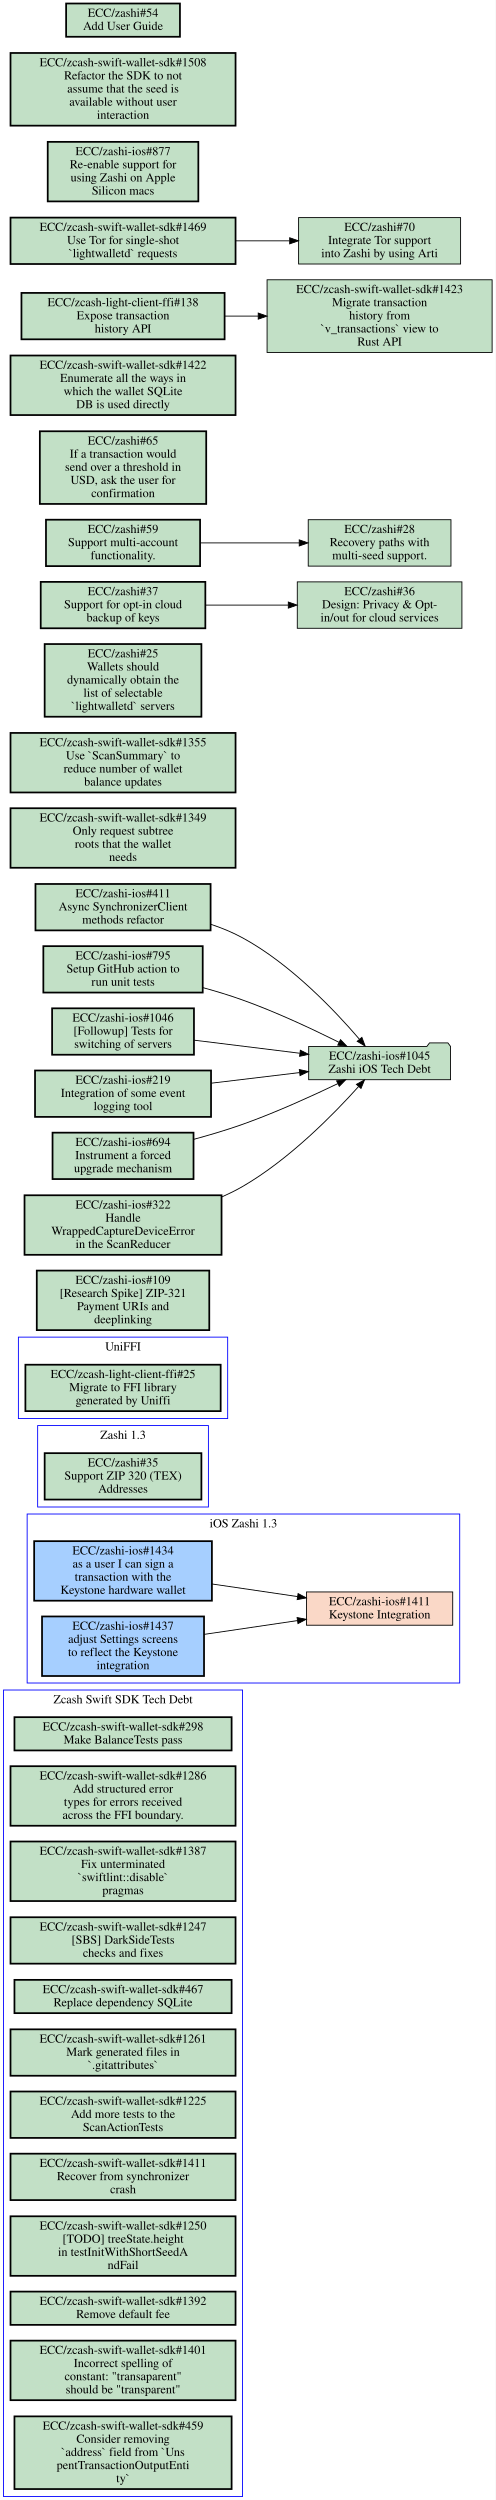
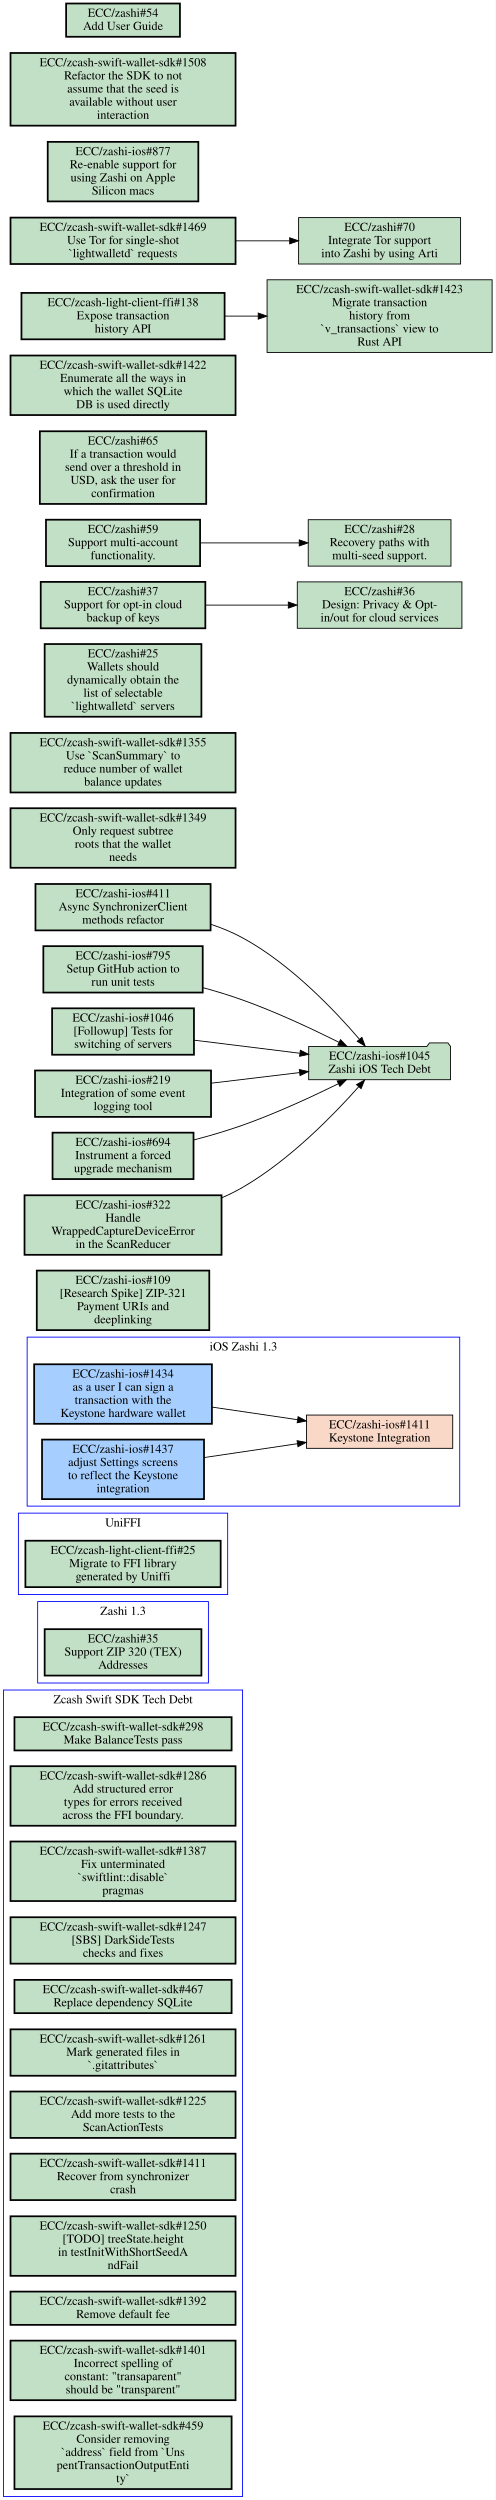
<svg xmlns="http://www.w3.org/2000/svg" xmlns:xlink="http://www.w3.org/1999/xlink" width="566pt" height="2855pt" viewBox="0.00 0.00 566.00 2855.00">
  <g id="graph0" class="graph" transform="scale(1 1) rotate(0) translate(4 2851)">
    <polygon fill="white" stroke="transparent" points="-4,4 -4,-2851 562,-2851 562,4 -4,4" />
    <g id="clust1" class="cluster">
-       <polygon fill="none" stroke="blue" points="17,-1231 17,-1324 256,-1324 256,-1231 17,-1231" />
-       <text text-anchor="middle" x="136.5" y="-1308.8" font-family="Times,serif" font-size="14.00">UniFFI</text>
-     </g>
-     <g id="clust2" class="cluster">
-       <polygon fill="none" stroke="blue" points="27,-929 27,-1122 521,-1122 521,-929 27,-929" />
-       <text text-anchor="middle" x="274" y="-1106.8" font-family="Times,serif" font-size="14.00">iOS Zashi 1.3</text>
-     </g>
-     <g id="clust3" class="cluster">
      <polygon fill="none" stroke="blue" points="0,0 0,-921 273,-921 273,0 0,0" />
      <text text-anchor="middle" x="136.5" y="-905.8" font-family="Times,serif" font-size="14.00">Zcash Swift SDK Tech Debt</text>
    </g>
+     <g id="clust2" class="cluster">
+       <polygon fill="none" stroke="blue" points="39,-929 39,-1022 234,-1022 234,-929 39,-929" />
+       <text text-anchor="middle" x="136.5" y="-1006.8" font-family="Times,serif" font-size="14.00">Zashi 1.3</text>
+     </g>
+     <g id="clust3" class="cluster">
+       <polygon fill="none" stroke="blue" points="27,-1131 27,-1324 521,-1324 521,-1131 27,-1131" />
+       <text text-anchor="middle" x="274" y="-1308.8" font-family="Times,serif" font-size="14.00">iOS Zashi 1.3</text>
+     </g>
    <g id="clust4" class="cluster">
-       <polygon fill="none" stroke="blue" points="39,-1130 39,-1223 234,-1223 234,-1130 39,-1130" />
-       <text text-anchor="middle" x="136.5" y="-1207.8" font-family="Times,serif" font-size="14.00">Zashi 1.3</text>
+       <polygon fill="none" stroke="blue" points="17,-1030 17,-1123 256,-1123 256,-1030 17,-1030" />
+       <text text-anchor="middle" x="136.5" y="-1107.8" font-family="Times,serif" font-size="14.00">UniFFI</text>
    </g>
    <g id="node1" class="node open">
      <g id="a_node1">
-         <a xlink:href="https://github.com/Electric-Coin-Company/zcash-light-client-ffi/issues/25" xlink:title="ECC/zcash-light-client-ffi#25&#10;Migrate to FFI library&#10;generated by Uniffi" target="_blank">
-           <polygon fill="#c2e0c6" stroke="black" stroke-width="2" points="248,-1292.5 25,-1292.5 25,-1239.5 248,-1239.5 248,-1292.5" />
-           <text text-anchor="middle" x="136.5" y="-1277.3" font-family="Times,serif" font-size="14.00">ECC/zcash-light-client-ffi#25</text>
-           <text text-anchor="middle" x="136.5" y="-1262.3" font-family="Times,serif" font-size="14.00">Migrate to FFI library</text>
-           <text text-anchor="middle" x="136.5" y="-1247.3" font-family="Times,serif" font-size="14.00">generated by Uniffi</text>
-         </a>
-       </g>
-     </g>
-     <g id="node2" class="node closed">
-       <g id="a_node2">
-         <a xlink:href="https://github.com/Electric-Coin-Company/zashi-ios/issues/1411" xlink:title="ECC/zashi-ios#1411&#10;Keystone Integration" target="_blank">
-           <polygon fill="#fad8c7" stroke="black" points="513,-1033 346,-1033 346,-995 513,-995 513,-1033" />
-           <text text-anchor="middle" x="429.5" y="-1017.8" font-family="Times,serif" font-size="14.00">ECC/zashi-ios#1411</text>
-           <text text-anchor="middle" x="429.5" y="-1002.8" font-family="Times,serif" font-size="14.00">Keystone Integration</text>
-         </a>
-       </g>
-     </g>
-     <g id="node3" class="node committed">
-       <g id="a_node3">
-         <a xlink:href="https://github.com/Electric-Coin-Company/zashi-ios/issues/1434" xlink:title="ECC/zashi-ios#1434&#10;as a user I can sign a&#10;transaction with the&#10;Keystone hardware wallet" target="_blank">
-           <polygon fill="#a6cfff" stroke="black" stroke-width="2" points="238,-1091 35,-1091 35,-1023 238,-1023 238,-1091" />
-           <text text-anchor="middle" x="136.5" y="-1075.8" font-family="Times,serif" font-size="14.00">ECC/zashi-ios#1434</text>
-           <text text-anchor="middle" x="136.5" y="-1060.8" font-family="Times,serif" font-size="14.00">as a user I can sign a</text>
-           <text text-anchor="middle" x="136.5" y="-1045.8" font-family="Times,serif" font-size="14.00">transaction with the</text>
-           <text text-anchor="middle" x="136.5" y="-1030.8" font-family="Times,serif" font-size="14.00">Keystone hardware wallet</text>
-         </a>
-       </g>
-     </g>
-     <g id="edge1" class="edge">
-       <path fill="none" stroke="black" d="M238.05,-1042.1C269.78,-1037.5 304.66,-1032.3 335.81,-1027.7" />
-       <polygon fill="black" stroke="black" points="336.41,-1031.15 345.78,-1026.2 335.37,-1024.23 336.41,-1031.15" />
-     </g>
-     <g id="node4" class="node committed">
-       <g id="a_node4">
-         <a xlink:href="https://github.com/Electric-Coin-Company/zashi-ios/issues/1437" xlink:title="ECC/zashi-ios#1437&#10;adjust Settings screens&#10;to reflect the Keystone&#10;integration" target="_blank">
-           <polygon fill="#a6cfff" stroke="black" stroke-width="2" points="229,-1005 44,-1005 44,-937 229,-937 229,-1005" />
-           <text text-anchor="middle" x="136.5" y="-989.8" font-family="Times,serif" font-size="14.00">ECC/zashi-ios#1437</text>
-           <text text-anchor="middle" x="136.5" y="-974.8" font-family="Times,serif" font-size="14.00">adjust Settings screens</text>
-           <text text-anchor="middle" x="136.5" y="-959.8" font-family="Times,serif" font-size="14.00">to reflect the Keystone</text>
-           <text text-anchor="middle" x="136.5" y="-944.8" font-family="Times,serif" font-size="14.00">integration</text>
-         </a>
-       </g>
-     </g>
-     <g id="edge2" class="edge">
-       <path fill="none" stroke="black" d="M229.17,-984.55C263.14,-989.57 301.66,-995.3 335.72,-1000.3" />
-       <polygon fill="black" stroke="black" points="335.26,-1003.77 345.67,-1001.8 336.3,-996.85 335.26,-1003.77" />
-     </g>
-     <g id="node5" class="node open">
-       <g id="a_node5">
        <a xlink:href="https://github.com/Electric-Coin-Company/zcash-swift-wallet-sdk/issues/298" xlink:title="ECC/zcash-swift-wallet-sdk#298&#10;Make BalanceTests pass" target="_blank">
          <polygon fill="#c2e0c6" stroke="black" stroke-width="2" points="260.5,-890 12.5,-890 12.5,-852 260.5,-852 260.5,-890" />
          <text text-anchor="middle" x="136.5" y="-874.8" font-family="Times,serif" font-size="14.00">ECC/zcash-swift-wallet-sdk#298</text>
          <text text-anchor="middle" x="136.5" y="-859.8" font-family="Times,serif" font-size="14.00">Make BalanceTests pass</text>
        </a>
      </g>
    </g>
-     <g id="node6" class="node open">
-       <g id="a_node6">
+     <g id="node2" class="node open">
+       <g id="a_node2">
        <a xlink:href="https://github.com/Electric-Coin-Company/zcash-swift-wallet-sdk/issues/1286" xlink:title="ECC/zcash-swift-wallet-sdk#1286&#10;Add structured error&#10;types for errors received&#10;across the FFI boundary." target="_blank">
          <polygon fill="#c2e0c6" stroke="black" stroke-width="2" points="265,-834 8,-834 8,-766 265,-766 265,-834" />
          <text text-anchor="middle" x="136.5" y="-818.8" font-family="Times,serif" font-size="14.00">ECC/zcash-swift-wallet-sdk#1286</text>
          <text text-anchor="middle" x="136.5" y="-803.8" font-family="Times,serif" font-size="14.00">Add structured error</text>
          <text text-anchor="middle" x="136.5" y="-788.8" font-family="Times,serif" font-size="14.00">types for errors received</text>
          <text text-anchor="middle" x="136.5" y="-773.8" font-family="Times,serif" font-size="14.00">across the FFI boundary.</text>
        </a>
      </g>
    </g>
-     <g id="node7" class="node open">
-       <g id="a_node7">
+     <g id="node3" class="node open">
+       <g id="a_node3">
        <a xlink:href="https://github.com/Electric-Coin-Company/zcash-swift-wallet-sdk/issues/1387" xlink:title="ECC/zcash-swift-wallet-sdk#1387&#10;Fix unterminated&#10;`swiftlint::disable`&#10;pragmas" target="_blank">
          <polygon fill="#c2e0c6" stroke="black" stroke-width="2" points="265,-748 8,-748 8,-680 265,-680 265,-748" />
          <text text-anchor="middle" x="136.5" y="-732.8" font-family="Times,serif" font-size="14.00">ECC/zcash-swift-wallet-sdk#1387</text>
          <text text-anchor="middle" x="136.5" y="-717.8" font-family="Times,serif" font-size="14.00">Fix unterminated</text>
          <text text-anchor="middle" x="136.5" y="-702.8" font-family="Times,serif" font-size="14.00">`swiftlint::disable`</text>
          <text text-anchor="middle" x="136.5" y="-687.8" font-family="Times,serif" font-size="14.00">pragmas</text>
        </a>
      </g>
    </g>
-     <g id="node8" class="node open">
-       <g id="a_node8">
+     <g id="node4" class="node open">
+       <g id="a_node4">
        <a xlink:href="https://github.com/Electric-Coin-Company/zcash-swift-wallet-sdk/issues/1247" xlink:title="ECC/zcash-swift-wallet-sdk#1247&#10;[SBS] DarkSideTests&#10;checks and fixes" target="_blank">
          <polygon fill="#c2e0c6" stroke="black" stroke-width="2" points="265,-661.5 8,-661.5 8,-608.5 265,-608.5 265,-661.5" />
          <text text-anchor="middle" x="136.5" y="-646.3" font-family="Times,serif" font-size="14.00">ECC/zcash-swift-wallet-sdk#1247</text>
          <text text-anchor="middle" x="136.5" y="-631.3" font-family="Times,serif" font-size="14.00">[SBS] DarkSideTests</text>
          <text text-anchor="middle" x="136.5" y="-616.3" font-family="Times,serif" font-size="14.00">checks and fixes</text>
        </a>
      </g>
    </g>
-     <g id="node9" class="node open">
-       <g id="a_node9">
+     <g id="node5" class="node open">
+       <g id="a_node5">
        <a xlink:href="https://github.com/Electric-Coin-Company/zcash-swift-wallet-sdk/issues/467" xlink:title="ECC/zcash-swift-wallet-sdk#467&#10;Replace dependency SQLite" target="_blank">
          <polygon fill="#c2e0c6" stroke="black" stroke-width="2" points="260.5,-590 12.5,-590 12.5,-552 260.5,-552 260.5,-590" />
          <text text-anchor="middle" x="136.5" y="-574.8" font-family="Times,serif" font-size="14.00">ECC/zcash-swift-wallet-sdk#467</text>
          <text text-anchor="middle" x="136.5" y="-559.8" font-family="Times,serif" font-size="14.00">Replace dependency SQLite</text>
        </a>
      </g>
    </g>
-     <g id="node10" class="node open">
-       <g id="a_node10">
+     <g id="node6" class="node open">
+       <g id="a_node6">
        <a xlink:href="https://github.com/Electric-Coin-Company/zcash-swift-wallet-sdk/issues/1261" xlink:title="ECC/zcash-swift-wallet-sdk#1261&#10;Mark generated files in&#10;`.gitattributes`" target="_blank">
          <polygon fill="#c2e0c6" stroke="black" stroke-width="2" points="265,-533.5 8,-533.5 8,-480.5 265,-480.5 265,-533.5" />
          <text text-anchor="middle" x="136.5" y="-518.3" font-family="Times,serif" font-size="14.00">ECC/zcash-swift-wallet-sdk#1261</text>
          <text text-anchor="middle" x="136.5" y="-503.3" font-family="Times,serif" font-size="14.00">Mark generated files in</text>
          <text text-anchor="middle" x="136.5" y="-488.3" font-family="Times,serif" font-size="14.00">`.gitattributes`</text>
        </a>
      </g>
    </g>
-     <g id="node11" class="node open">
-       <g id="a_node11">
+     <g id="node7" class="node open">
+       <g id="a_node7">
        <a xlink:href="https://github.com/Electric-Coin-Company/zcash-swift-wallet-sdk/issues/1225" xlink:title="ECC/zcash-swift-wallet-sdk#1225&#10;Add more tests to the&#10;ScanActionTests" target="_blank">
          <polygon fill="#c2e0c6" stroke="black" stroke-width="2" points="265,-462.5 8,-462.5 8,-409.5 265,-409.5 265,-462.5" />
          <text text-anchor="middle" x="136.5" y="-447.3" font-family="Times,serif" font-size="14.00">ECC/zcash-swift-wallet-sdk#1225</text>
          <text text-anchor="middle" x="136.5" y="-432.3" font-family="Times,serif" font-size="14.00">Add more tests to the</text>
          <text text-anchor="middle" x="136.5" y="-417.3" font-family="Times,serif" font-size="14.00">ScanActionTests</text>
        </a>
      </g>
    </g>
-     <g id="node12" class="node open">
-       <g id="a_node12">
+     <g id="node8" class="node open">
+       <g id="a_node8">
        <a xlink:href="https://github.com/Electric-Coin-Company/zcash-swift-wallet-sdk/issues/1411" xlink:title="ECC/zcash-swift-wallet-sdk#1411&#10;Recover from synchronizer&#10;crash" target="_blank">
          <polygon fill="#c2e0c6" stroke="black" stroke-width="2" points="265,-391.5 8,-391.5 8,-338.5 265,-338.5 265,-391.5" />
          <text text-anchor="middle" x="136.5" y="-376.3" font-family="Times,serif" font-size="14.00">ECC/zcash-swift-wallet-sdk#1411</text>
          <text text-anchor="middle" x="136.5" y="-361.3" font-family="Times,serif" font-size="14.00">Recover from synchronizer</text>
          <text text-anchor="middle" x="136.5" y="-346.3" font-family="Times,serif" font-size="14.00">crash</text>
        </a>
      </g>
    </g>
-     <g id="node13" class="node open">
-       <g id="a_node13">
+     <g id="node9" class="node open">
+       <g id="a_node9">
        <a xlink:href="https://github.com/Electric-Coin-Company/zcash-swift-wallet-sdk/issues/1250" xlink:title="ECC/zcash-swift-wallet-sdk#1250&#10;[TODO] treeState.height&#10;in testInitWithShortSeedA&#10;ndFail" target="_blank">
          <polygon fill="#c2e0c6" stroke="black" stroke-width="2" points="265,-320 8,-320 8,-252 265,-252 265,-320" />
          <text text-anchor="middle" x="136.5" y="-304.8" font-family="Times,serif" font-size="14.00">ECC/zcash-swift-wallet-sdk#1250</text>
          <text text-anchor="middle" x="136.5" y="-289.8" font-family="Times,serif" font-size="14.00">[TODO] treeState.height</text>
          <text text-anchor="middle" x="136.5" y="-274.8" font-family="Times,serif" font-size="14.00">in testInitWithShortSeedA</text>
          <text text-anchor="middle" x="136.5" y="-259.8" font-family="Times,serif" font-size="14.00">ndFail</text>
        </a>
      </g>
    </g>
-     <g id="node14" class="node open">
-       <g id="a_node14">
+     <g id="node10" class="node open">
+       <g id="a_node10">
        <a xlink:href="https://github.com/Electric-Coin-Company/zcash-swift-wallet-sdk/issues/1392" xlink:title="ECC/zcash-swift-wallet-sdk#1392&#10;Remove default fee" target="_blank">
          <polygon fill="#c2e0c6" stroke="black" stroke-width="2" points="265,-234 8,-234 8,-196 265,-196 265,-234" />
          <text text-anchor="middle" x="136.5" y="-218.8" font-family="Times,serif" font-size="14.00">ECC/zcash-swift-wallet-sdk#1392</text>
          <text text-anchor="middle" x="136.5" y="-203.8" font-family="Times,serif" font-size="14.00">Remove default fee</text>
        </a>
      </g>
    </g>
-     <g id="node15" class="node open">
-       <g id="a_node15">
+     <g id="node11" class="node open">
+       <g id="a_node11">
        <a xlink:href="https://github.com/Electric-Coin-Company/zcash-swift-wallet-sdk/issues/1401" xlink:title="ECC/zcash-swift-wallet-sdk#1401&#10;Incorrect spelling of&#10;constant: &quot;transaparent&quot;&#10;should be &quot;transparent&quot;" target="_blank">
          <polygon fill="#c2e0c6" stroke="black" stroke-width="2" points="265,-178 8,-178 8,-110 265,-110 265,-178" />
          <text text-anchor="middle" x="136.5" y="-162.8" font-family="Times,serif" font-size="14.00">ECC/zcash-swift-wallet-sdk#1401</text>
          <text text-anchor="middle" x="136.5" y="-147.8" font-family="Times,serif" font-size="14.00">Incorrect spelling of</text>
          <text text-anchor="middle" x="136.5" y="-132.8" font-family="Times,serif" font-size="14.00">constant: "transaparent"</text>
          <text text-anchor="middle" x="136.5" y="-117.8" font-family="Times,serif" font-size="14.00">should be "transparent"</text>
        </a>
      </g>
    </g>
-     <g id="node16" class="node open">
-       <g id="a_node16">
+     <g id="node12" class="node open">
+       <g id="a_node12">
        <a xlink:href="https://github.com/Electric-Coin-Company/zcash-swift-wallet-sdk/issues/459" xlink:title="ECC/zcash-swift-wallet-sdk#459&#10;Consider removing&#10;`address` field from `Uns&#10;pentTransactionOutputEnti&#10;ty`" target="_blank">
          <polygon fill="#c2e0c6" stroke="black" stroke-width="2" points="260.5,-91.5 12.5,-91.5 12.5,-8.5 260.5,-8.5 260.5,-91.5" />
          <text text-anchor="middle" x="136.5" y="-76.3" font-family="Times,serif" font-size="14.00">ECC/zcash-swift-wallet-sdk#459</text>
          <text text-anchor="middle" x="136.5" y="-61.3" font-family="Times,serif" font-size="14.00">Consider removing</text>
          <text text-anchor="middle" x="136.5" y="-46.3" font-family="Times,serif" font-size="14.00">`address` field from `Uns</text>
          <text text-anchor="middle" x="136.5" y="-31.3" font-family="Times,serif" font-size="14.00">pentTransactionOutputEnti</text>
          <text text-anchor="middle" x="136.5" y="-16.3" font-family="Times,serif" font-size="14.00">ty`</text>
        </a>
      </g>
    </g>
+     <g id="node13" class="node open">
+       <g id="a_node13">
+         <a xlink:href="https://github.com/Electric-Coin-Company/zashi/issues/35" xlink:title="ECC/zashi#35&#10;Support ZIP 320 (TEX)&#10;Addresses" target="_blank">
+           <polygon fill="#c2e0c6" stroke="black" stroke-width="2" points="226,-990.5 47,-990.5 47,-937.5 226,-937.5 226,-990.5" />
+           <text text-anchor="middle" x="136.5" y="-975.3" font-family="Times,serif" font-size="14.00">ECC/zashi#35</text>
+           <text text-anchor="middle" x="136.5" y="-960.3" font-family="Times,serif" font-size="14.00">Support ZIP 320 (TEX)</text>
+           <text text-anchor="middle" x="136.5" y="-945.3" font-family="Times,serif" font-size="14.00">Addresses</text>
+         </a>
+       </g>
+     </g>
+     <g id="node14" class="node closed">
+       <g id="a_node14">
+         <a xlink:href="https://github.com/Electric-Coin-Company/zashi-ios/issues/1411" xlink:title="ECC/zashi-ios#1411&#10;Keystone Integration" target="_blank">
+           <polygon fill="#fad8c7" stroke="black" points="513,-1235 346,-1235 346,-1197 513,-1197 513,-1235" />
+           <text text-anchor="middle" x="429.5" y="-1219.8" font-family="Times,serif" font-size="14.00">ECC/zashi-ios#1411</text>
+           <text text-anchor="middle" x="429.5" y="-1204.8" font-family="Times,serif" font-size="14.00">Keystone Integration</text>
+         </a>
+       </g>
+     </g>
+     <g id="node15" class="node committed">
+       <g id="a_node15">
+         <a xlink:href="https://github.com/Electric-Coin-Company/zashi-ios/issues/1434" xlink:title="ECC/zashi-ios#1434&#10;as a user I can sign a&#10;transaction with the&#10;Keystone hardware wallet" target="_blank">
+           <polygon fill="#a6cfff" stroke="black" stroke-width="2" points="238,-1293 35,-1293 35,-1225 238,-1225 238,-1293" />
+           <text text-anchor="middle" x="136.5" y="-1277.8" font-family="Times,serif" font-size="14.00">ECC/zashi-ios#1434</text>
+           <text text-anchor="middle" x="136.5" y="-1262.8" font-family="Times,serif" font-size="14.00">as a user I can sign a</text>
+           <text text-anchor="middle" x="136.5" y="-1247.8" font-family="Times,serif" font-size="14.00">transaction with the</text>
+           <text text-anchor="middle" x="136.5" y="-1232.8" font-family="Times,serif" font-size="14.00">Keystone hardware wallet</text>
+         </a>
+       </g>
+     </g>
+     <g id="edge1" class="edge">
+       <path fill="none" stroke="black" d="M238.05,-1244.1C269.78,-1239.5 304.66,-1234.3 335.81,-1229.7" />
+       <polygon fill="black" stroke="black" points="336.41,-1233.15 345.78,-1228.2 335.37,-1226.23 336.41,-1233.15" />
+     </g>
+     <g id="node16" class="node committed">
+       <g id="a_node16">
+         <a xlink:href="https://github.com/Electric-Coin-Company/zashi-ios/issues/1437" xlink:title="ECC/zashi-ios#1437&#10;adjust Settings screens&#10;to reflect the Keystone&#10;integration" target="_blank">
+           <polygon fill="#a6cfff" stroke="black" stroke-width="2" points="229,-1207 44,-1207 44,-1139 229,-1139 229,-1207" />
+           <text text-anchor="middle" x="136.5" y="-1191.8" font-family="Times,serif" font-size="14.00">ECC/zashi-ios#1437</text>
+           <text text-anchor="middle" x="136.5" y="-1176.8" font-family="Times,serif" font-size="14.00">adjust Settings screens</text>
+           <text text-anchor="middle" x="136.5" y="-1161.8" font-family="Times,serif" font-size="14.00">to reflect the Keystone</text>
+           <text text-anchor="middle" x="136.5" y="-1146.8" font-family="Times,serif" font-size="14.00">integration</text>
+         </a>
+       </g>
+     </g>
+     <g id="edge2" class="edge">
+       <path fill="none" stroke="black" d="M229.17,-1186.5C263.14,-1191.6 301.66,-1197.3 335.72,-1202.3" />
+       <polygon fill="black" stroke="black" points="335.26,-1205.77 345.67,-1203.8 336.3,-1198.85 335.26,-1205.77" />
+     </g>
    <g id="node17" class="node open">
      <g id="a_node17">
-         <a xlink:href="https://github.com/Electric-Coin-Company/zashi/issues/35" xlink:title="ECC/zashi#35&#10;Support ZIP 320 (TEX)&#10;Addresses" target="_blank">
-           <polygon fill="#c2e0c6" stroke="black" stroke-width="2" points="226,-1191.5 47,-1191.5 47,-1138.5 226,-1138.5 226,-1191.5" />
-           <text text-anchor="middle" x="136.5" y="-1176.3" font-family="Times,serif" font-size="14.00">ECC/zashi#35</text>
-           <text text-anchor="middle" x="136.5" y="-1161.3" font-family="Times,serif" font-size="14.00">Support ZIP 320 (TEX)</text>
-           <text text-anchor="middle" x="136.5" y="-1146.3" font-family="Times,serif" font-size="14.00">Addresses</text>
+         <a xlink:href="https://github.com/Electric-Coin-Company/zcash-light-client-ffi/issues/25" xlink:title="ECC/zcash-light-client-ffi#25&#10;Migrate to FFI library&#10;generated by Uniffi" target="_blank">
+           <polygon fill="#c2e0c6" stroke="black" stroke-width="2" points="248,-1091.5 25,-1091.5 25,-1038.5 248,-1038.5 248,-1091.5" />
+           <text text-anchor="middle" x="136.5" y="-1076.3" font-family="Times,serif" font-size="14.00">ECC/zcash-light-client-ffi#25</text>
+           <text text-anchor="middle" x="136.5" y="-1061.3" font-family="Times,serif" font-size="14.00">Migrate to FFI library</text>
+           <text text-anchor="middle" x="136.5" y="-1046.3" font-family="Times,serif" font-size="14.00">generated by Uniffi</text>
        </a>
      </g>
    </g>
    <g id="node18" class="node open">
      <g id="a_node18">
        <a xlink:href="https://github.com/Electric-Coin-Company/zashi-ios/issues/109" xlink:title="ECC/zashi-ios#109&#10;[Research Spike] ZIP-321&#10;Payment URIs and&#10;deeplinking" target="_blank">
          <polygon fill="#c2e0c6" stroke="black" stroke-width="2" points="235,-1400 38,-1400 38,-1332 235,-1332 235,-1400" />
          <text text-anchor="middle" x="136.5" y="-1384.8" font-family="Times,serif" font-size="14.00">ECC/zashi-ios#109</text>
          <text text-anchor="middle" x="136.5" y="-1369.8" font-family="Times,serif" font-size="14.00">[Research Spike] ZIP-321</text>
          <text text-anchor="middle" x="136.5" y="-1354.8" font-family="Times,serif" font-size="14.00">Payment URIs and</text>
          <text text-anchor="middle" x="136.5" y="-1339.8" font-family="Times,serif" font-size="14.00">deeplinking</text>
        </a>
      </g>
    </g>
    <g id="node19" class="node open">
      <g id="a_node19">
        <a xlink:href="https://github.com/Electric-Coin-Company/zashi-ios/issues/411" xlink:title="ECC/zashi-ios#411&#10;Async SynchronizerClient&#10;methods refactor" target="_blank">
          <polygon fill="#c2e0c6" stroke="black" stroke-width="2" points="236.5,-1841.5 36.5,-1841.5 36.5,-1788.5 236.5,-1788.5 236.5,-1841.5" />
          <text text-anchor="middle" x="136.5" y="-1826.3" font-family="Times,serif" font-size="14.00">ECC/zashi-ios#411</text>
          <text text-anchor="middle" x="136.5" y="-1811.3" font-family="Times,serif" font-size="14.00">Async SynchronizerClient</text>
          <text text-anchor="middle" x="136.5" y="-1796.3" font-family="Times,serif" font-size="14.00">methods refactor</text>
        </a>
      </g>
    </g>
    <g id="node20" class="node open">
      <g id="a_node20">
        <a xlink:href="https://github.com/Electric-Coin-Company/zashi-ios/issues/1045" xlink:title="ECC/zashi-ios#1045&#10;Zashi iOS Tech Debt" target="_blank">
          <polygon fill="#c2e0c6" stroke="black" points="510.5,-1656 507.5,-1660 486.5,-1660 483.5,-1656 348.5,-1656 348.5,-1618 510.5,-1618 510.5,-1656" />
          <text text-anchor="middle" x="429.5" y="-1640.8" font-family="Times,serif" font-size="14.00">ECC/zashi-ios#1045</text>
          <text text-anchor="middle" x="429.5" y="-1625.8" font-family="Times,serif" font-size="14.00">Zashi iOS Tech Debt</text>
        </a>
      </g>
    </g>
    <g id="edge3" class="edge">
      <path fill="none" stroke="black" d="M236.64,-1795.5C249.25,-1791.3 261.69,-1786.2 273,-1780 327.95,-1750.1 378.7,-1696.6 406.46,-1664.2" />
      <polygon fill="black" stroke="black" points="409.26,-1666.31 413.01,-1656.4 403.9,-1661.81 409.26,-1666.31" />
    </g>
    <g id="node21" class="node open">
      <g id="a_node21">
        <a xlink:href="https://github.com/Electric-Coin-Company/zashi-ios/issues/795" xlink:title="ECC/zashi-ios#795&#10;Setup GitHub action to&#10;run unit tests" target="_blank">
          <polygon fill="#c2e0c6" stroke="black" stroke-width="2" points="227.5,-1770.5 45.5,-1770.5 45.5,-1717.5 227.5,-1717.5 227.5,-1770.5" />
          <text text-anchor="middle" x="136.5" y="-1755.3" font-family="Times,serif" font-size="14.00">ECC/zashi-ios#795</text>
          <text text-anchor="middle" x="136.5" y="-1740.3" font-family="Times,serif" font-size="14.00">Setup GitHub action to</text>
          <text text-anchor="middle" x="136.5" y="-1725.3" font-family="Times,serif" font-size="14.00">run unit tests</text>
        </a>
      </g>
    </g>
    <g id="edge4" class="edge">
      <path fill="none" stroke="black" d="M227.84,-1723.1C243.06,-1718.9 258.59,-1714.2 273,-1709 311.08,-1695.4 352.57,-1675.9 383.1,-1660.7" />
      <polygon fill="black" stroke="black" points="384.86,-1663.73 392.21,-1656.1 381.71,-1657.48 384.86,-1663.73" />
    </g>
    <g id="node22" class="node open">
      <g id="a_node22">
        <a xlink:href="https://github.com/Electric-Coin-Company/zcash-swift-wallet-sdk/issues/1349" xlink:title="ECC/zcash-swift-wallet-sdk#1349&#10;Only request subtree&#10;roots that the wallet&#10;needs" target="_blank">
          <polygon fill="#c2e0c6" stroke="black" stroke-width="2" points="265,-1928 8,-1928 8,-1860 265,-1860 265,-1928" />
          <text text-anchor="middle" x="136.5" y="-1912.8" font-family="Times,serif" font-size="14.00">ECC/zcash-swift-wallet-sdk#1349</text>
          <text text-anchor="middle" x="136.5" y="-1897.8" font-family="Times,serif" font-size="14.00">Only request subtree</text>
          <text text-anchor="middle" x="136.5" y="-1882.8" font-family="Times,serif" font-size="14.00">roots that the wallet</text>
          <text text-anchor="middle" x="136.5" y="-1867.8" font-family="Times,serif" font-size="14.00">needs</text>
        </a>
      </g>
    </g>
    <g id="node23" class="node open">
      <g id="a_node23">
        <a xlink:href="https://github.com/Electric-Coin-Company/zcash-swift-wallet-sdk/issues/1355" xlink:title="ECC/zcash-swift-wallet-sdk#1355&#10;Use `ScanSummary` to&#10;reduce number of wallet&#10;balance updates" target="_blank">
          <polygon fill="#c2e0c6" stroke="black" stroke-width="2" points="265,-2014 8,-2014 8,-1946 265,-1946 265,-2014" />
          <text text-anchor="middle" x="136.5" y="-1998.8" font-family="Times,serif" font-size="14.00">ECC/zcash-swift-wallet-sdk#1355</text>
          <text text-anchor="middle" x="136.5" y="-1983.8" font-family="Times,serif" font-size="14.00">Use `ScanSummary` to</text>
          <text text-anchor="middle" x="136.5" y="-1968.8" font-family="Times,serif" font-size="14.00">reduce number of wallet</text>
          <text text-anchor="middle" x="136.5" y="-1953.8" font-family="Times,serif" font-size="14.00">balance updates</text>
        </a>
      </g>
    </g>
    <g id="node24" class="node open">
      <g id="a_node24">
        <a xlink:href="https://github.com/Electric-Coin-Company/zashi-ios/issues/1046" xlink:title="ECC/zashi-ios#1046&#10;[Followup] Tests for&#10;switching of servers" target="_blank">
          <polygon fill="#c2e0c6" stroke="black" stroke-width="2" points="217.5,-1699.5 55.5,-1699.5 55.5,-1646.5 217.5,-1646.5 217.5,-1699.5" />
          <text text-anchor="middle" x="136.5" y="-1684.3" font-family="Times,serif" font-size="14.00">ECC/zashi-ios#1046</text>
          <text text-anchor="middle" x="136.5" y="-1669.3" font-family="Times,serif" font-size="14.00">[Followup] Tests for</text>
          <text text-anchor="middle" x="136.5" y="-1654.3" font-family="Times,serif" font-size="14.00">switching of servers</text>
        </a>
      </g>
    </g>
    <g id="edge5" class="edge">
      <path fill="none" stroke="black" d="M217.79,-1663.1C255.16,-1658.4 299.77,-1652.9 338.3,-1648.2" />
      <polygon fill="black" stroke="black" points="338.99,-1651.64 348.47,-1646.9 338.11,-1644.7 338.99,-1651.64" />
    </g>
    <g id="node25" class="node open">
      <g id="a_node25">
        <a xlink:href="https://github.com/Electric-Coin-Company/zashi/issues/25" xlink:title="ECC/zashi#25&#10;Wallets should&#10;dynamically obtain the&#10;list of selectable&#10;`lightwalletd` servers" target="_blank">
          <polygon fill="#c2e0c6" stroke="black" stroke-width="2" points="226,-2115.5 47,-2115.5 47,-2032.5 226,-2032.5 226,-2115.5" />
          <text text-anchor="middle" x="136.5" y="-2100.3" font-family="Times,serif" font-size="14.00">ECC/zashi#25</text>
          <text text-anchor="middle" x="136.5" y="-2085.3" font-family="Times,serif" font-size="14.00">Wallets should</text>
          <text text-anchor="middle" x="136.5" y="-2070.3" font-family="Times,serif" font-size="14.00">dynamically obtain the</text>
          <text text-anchor="middle" x="136.5" y="-2055.3" font-family="Times,serif" font-size="14.00">list of selectable</text>
          <text text-anchor="middle" x="136.5" y="-2040.3" font-family="Times,serif" font-size="14.00">`lightwalletd` servers</text>
        </a>
      </g>
    </g>
    <g id="node26" class="node open">
      <g id="a_node26">
        <a xlink:href="https://github.com/Electric-Coin-Company/zashi/issues/37" xlink:title="ECC/zashi#37&#10;Support for opt-in cloud&#10;backup of keys" target="_blank">
          <polygon fill="#c2e0c6" stroke="black" stroke-width="2" points="230.5,-2186.5 42.5,-2186.5 42.5,-2133.5 230.5,-2133.5 230.5,-2186.5" />
          <text text-anchor="middle" x="136.5" y="-2171.3" font-family="Times,serif" font-size="14.00">ECC/zashi#37</text>
          <text text-anchor="middle" x="136.5" y="-2156.3" font-family="Times,serif" font-size="14.00">Support for opt-in cloud</text>
          <text text-anchor="middle" x="136.5" y="-2141.3" font-family="Times,serif" font-size="14.00">backup of keys</text>
        </a>
      </g>
    </g>
    <g id="node27" class="node open">
      <g id="a_node27">
        <a xlink:href="https://github.com/Electric-Coin-Company/zashi/issues/36" xlink:title="ECC/zashi#36&#10;Design: Privacy &amp; Opt-&#10;in/out for cloud services" target="_blank">
          <polygon fill="#c2e0c6" stroke="black" points="523.5,-2186.5 335.5,-2186.5 335.5,-2133.5 523.5,-2133.5 523.5,-2186.5" />
          <text text-anchor="middle" x="429.5" y="-2171.3" font-family="Times,serif" font-size="14.00">ECC/zashi#36</text>
          <text text-anchor="middle" x="429.5" y="-2156.3" font-family="Times,serif" font-size="14.00">Design: Privacy &amp; Opt-</text>
          <text text-anchor="middle" x="429.5" y="-2141.3" font-family="Times,serif" font-size="14.00">in/out for cloud services</text>
        </a>
      </g>
    </g>
    <g id="edge6" class="edge">
      <path fill="none" stroke="black" d="M230.77,-2160C260.8,-2160 294.24,-2160 324.95,-2160" />
      <polygon fill="black" stroke="black" points="325.25,-2163.5 335.25,-2160 325.25,-2156.5 325.25,-2163.5" />
    </g>
    <g id="node28" class="node open">
      <g id="a_node28">
        <a xlink:href="https://github.com/Electric-Coin-Company/zashi-ios/issues/219" xlink:title="ECC/zashi-ios#219&#10;Integration of some event&#10;logging tool" target="_blank">
          <polygon fill="#c2e0c6" stroke="black" stroke-width="2" points="237,-1628.5 36,-1628.5 36,-1575.5 237,-1575.5 237,-1628.5" />
          <text text-anchor="middle" x="136.5" y="-1613.3" font-family="Times,serif" font-size="14.00">ECC/zashi-ios#219</text>
          <text text-anchor="middle" x="136.5" y="-1598.3" font-family="Times,serif" font-size="14.00">Integration of some event</text>
          <text text-anchor="middle" x="136.5" y="-1583.3" font-family="Times,serif" font-size="14.00">logging tool</text>
        </a>
      </g>
    </g>
    <g id="edge7" class="edge">
      <path fill="none" stroke="black" d="M237.24,-1614C269.9,-1617.9 305.99,-1622.3 337.93,-1626.1" />
      <polygon fill="black" stroke="black" points="337.81,-1629.61 348.15,-1627.3 338.63,-1622.66 337.81,-1629.61" />
    </g>
    <g id="node29" class="node open">
      <g id="a_node29">
        <a xlink:href="https://github.com/Electric-Coin-Company/zashi-ios/issues/694" xlink:title="ECC/zashi-ios#694&#10;Instrument a forced&#10;upgrade mechanism" target="_blank">
          <polygon fill="#c2e0c6" stroke="black" stroke-width="2" points="217,-1557.5 56,-1557.5 56,-1504.5 217,-1504.5 217,-1557.5" />
          <text text-anchor="middle" x="136.5" y="-1542.3" font-family="Times,serif" font-size="14.00">ECC/zashi-ios#694</text>
          <text text-anchor="middle" x="136.5" y="-1527.3" font-family="Times,serif" font-size="14.00">Instrument a forced</text>
          <text text-anchor="middle" x="136.5" y="-1512.3" font-family="Times,serif" font-size="14.00">upgrade mechanism</text>
        </a>
      </g>
    </g>
    <g id="edge8" class="edge">
-       <path fill="none" stroke="black" d="M217.34,-1549.9C235.79,-1554.9 255.22,-1560.7 273,-1567 310.42,-1580.3 351.31,-1598.9 381.77,-1613.5" />
-       <polygon fill="black" stroke="black" points="380.35,-1616.7 390.87,-1618 383.46,-1610.43 380.35,-1616.7" />
+       <path fill="none" stroke="black" d="M217.02,-1549.1C235.58,-1553.9 255.14,-1559.7 273,-1566 310.77,-1579.4 351.96,-1598.4 382.45,-1613.4" />
+       <polygon fill="black" stroke="black" points="381.04,-1616.61 391.56,-1617.9 384.14,-1610.33 381.04,-1616.61" />
    </g>
    <g id="node30" class="node open">
      <g id="a_node30">
        <a xlink:href="https://github.com/Electric-Coin-Company/zashi-ios/issues/322" xlink:title="ECC/zashi-ios#322&#10;Handle&#10;WrappedCaptureDeviceError&#10;in the ScanReducer" target="_blank">
          <polygon fill="#c2e0c6" stroke="black" stroke-width="2" points="249,-1486 24,-1486 24,-1418 249,-1418 249,-1486" />
          <text text-anchor="middle" x="136.5" y="-1470.8" font-family="Times,serif" font-size="14.00">ECC/zashi-ios#322</text>
          <text text-anchor="middle" x="136.5" y="-1455.8" font-family="Times,serif" font-size="14.00">Handle</text>
          <text text-anchor="middle" x="136.5" y="-1440.8" font-family="Times,serif" font-size="14.00">WrappedCaptureDeviceError</text>
          <text text-anchor="middle" x="136.5" y="-1425.8" font-family="Times,serif" font-size="14.00">in the ScanReducer</text>
        </a>
      </g>
    </g>
    <g id="edge9" class="edge">
-       <path fill="none" stroke="black" d="M249.35,-1484.1C257.54,-1487.7 265.51,-1491.7 273,-1496 326.48,-1527 377.36,-1578.8 405.6,-1610.3" />
-       <polygon fill="black" stroke="black" points="403.02,-1612.67 412.29,-1617.8 408.25,-1608.01 403.02,-1612.67" />
+       <path fill="none" stroke="black" d="M249.02,-1483C257.32,-1486.6 265.41,-1490.6 273,-1495 326.7,-1526 377.51,-1578.3 405.68,-1610" />
+       <polygon fill="black" stroke="black" points="403.12,-1612.39 412.34,-1617.6 408.38,-1607.77 403.12,-1612.39" />
    </g>
    <g id="node31" class="node open">
      <g id="a_node31">
        <a xlink:href="https://github.com/Electric-Coin-Company/zashi/issues/59" xlink:title="ECC/zashi#59&#10;Support multi-account&#10;functionality." target="_blank">
          <polygon fill="#c2e0c6" stroke="black" stroke-width="2" points="224.5,-2257.5 48.5,-2257.5 48.5,-2204.5 224.5,-2204.5 224.5,-2257.5" />
          <text text-anchor="middle" x="136.5" y="-2242.3" font-family="Times,serif" font-size="14.00">ECC/zashi#59</text>
          <text text-anchor="middle" x="136.5" y="-2227.3" font-family="Times,serif" font-size="14.00">Support multi-account</text>
          <text text-anchor="middle" x="136.5" y="-2212.3" font-family="Times,serif" font-size="14.00">functionality.</text>
        </a>
      </g>
    </g>
    <g id="node32" class="node open">
      <g id="a_node32">
        <a xlink:href="https://github.com/Electric-Coin-Company/zashi/issues/28" xlink:title="ECC/zashi#28&#10;Recovery paths with&#10;multi-seed support." target="_blank">
          <polygon fill="#c2e0c6" stroke="black" points="511,-2257.5 348,-2257.5 348,-2204.5 511,-2204.5 511,-2257.5" />
          <text text-anchor="middle" x="429.5" y="-2242.3" font-family="Times,serif" font-size="14.00">ECC/zashi#28</text>
          <text text-anchor="middle" x="429.5" y="-2227.3" font-family="Times,serif" font-size="14.00">Recovery paths with</text>
          <text text-anchor="middle" x="429.5" y="-2212.3" font-family="Times,serif" font-size="14.00">multi-seed support.</text>
        </a>
      </g>
    </g>
    <g id="edge10" class="edge">
      <path fill="none" stroke="black" d="M224.81,-2231C260.46,-2231 301.7,-2231 337.71,-2231" />
      <polygon fill="black" stroke="black" points="337.72,-2234.5 347.72,-2231 337.72,-2227.5 337.72,-2234.5" />
    </g>
    <g id="node33" class="node open">
      <g id="a_node33">
        <a xlink:href="https://github.com/Electric-Coin-Company/zashi/issues/65" xlink:title="ECC/zashi#65&#10;If a transaction would&#10;send over a threshold in&#10;USD, ask the user for&#10;confirmation" target="_blank">
          <polygon fill="#c2e0c6" stroke="black" stroke-width="2" points="231.5,-2358.5 41.5,-2358.5 41.5,-2275.5 231.5,-2275.5 231.5,-2358.5" />
          <text text-anchor="middle" x="136.5" y="-2343.3" font-family="Times,serif" font-size="14.00">ECC/zashi#65</text>
          <text text-anchor="middle" x="136.5" y="-2328.3" font-family="Times,serif" font-size="14.00">If a transaction would</text>
          <text text-anchor="middle" x="136.5" y="-2313.3" font-family="Times,serif" font-size="14.00">send over a threshold in</text>
          <text text-anchor="middle" x="136.5" y="-2298.3" font-family="Times,serif" font-size="14.00">USD, ask the user for</text>
          <text text-anchor="middle" x="136.5" y="-2283.3" font-family="Times,serif" font-size="14.00">confirmation</text>
        </a>
      </g>
    </g>
    <g id="node34" class="node open">
      <g id="a_node34">
        <a xlink:href="https://github.com/Electric-Coin-Company/zcash-swift-wallet-sdk/issues/1422" xlink:title="ECC/zcash-swift-wallet-sdk#1422&#10;Enumerate all the ways in&#10;which the wallet SQLite&#10;DB is used directly" target="_blank">
          <polygon fill="#c2e0c6" stroke="black" stroke-width="2" points="265,-2445 8,-2445 8,-2377 265,-2377 265,-2445" />
          <text text-anchor="middle" x="136.5" y="-2429.8" font-family="Times,serif" font-size="14.00">ECC/zcash-swift-wallet-sdk#1422</text>
          <text text-anchor="middle" x="136.5" y="-2414.8" font-family="Times,serif" font-size="14.00">Enumerate all the ways in</text>
          <text text-anchor="middle" x="136.5" y="-2399.8" font-family="Times,serif" font-size="14.00">which the wallet SQLite</text>
          <text text-anchor="middle" x="136.5" y="-2384.8" font-family="Times,serif" font-size="14.00">DB is used directly</text>
        </a>
      </g>
    </g>
    <g id="node35" class="node open">
      <g id="a_node35">
        <a xlink:href="https://github.com/Electric-Coin-Company/zcash-light-client-ffi/issues/138" xlink:title="ECC/zcash-light-client-ffi#138&#10;Expose transaction&#10;history API" target="_blank">
          <polygon fill="#c2e0c6" stroke="black" stroke-width="2" points="252.5,-2516.5 20.5,-2516.5 20.5,-2463.5 252.5,-2463.5 252.5,-2516.5" />
          <text text-anchor="middle" x="136.5" y="-2501.3" font-family="Times,serif" font-size="14.00">ECC/zcash-light-client-ffi#138</text>
          <text text-anchor="middle" x="136.5" y="-2486.3" font-family="Times,serif" font-size="14.00">Expose transaction</text>
          <text text-anchor="middle" x="136.5" y="-2471.3" font-family="Times,serif" font-size="14.00">history API</text>
        </a>
      </g>
    </g>
    <g id="node36" class="node open">
      <g id="a_node36">
        <a xlink:href="https://github.com/Electric-Coin-Company/zcash-swift-wallet-sdk/issues/1423" xlink:title="ECC/zcash-swift-wallet-sdk#1423&#10;Migrate transaction&#10;history from&#10;`v_transactions` view to&#10;Rust API" target="_blank">
          <polygon fill="#c2e0c6" stroke="black" points="558,-2531.5 301,-2531.5 301,-2448.5 558,-2448.5 558,-2531.5" />
          <text text-anchor="middle" x="429.5" y="-2516.3" font-family="Times,serif" font-size="14.00">ECC/zcash-swift-wallet-sdk#1423</text>
          <text text-anchor="middle" x="429.5" y="-2501.3" font-family="Times,serif" font-size="14.00">Migrate transaction</text>
          <text text-anchor="middle" x="429.5" y="-2486.3" font-family="Times,serif" font-size="14.00">history from</text>
          <text text-anchor="middle" x="429.5" y="-2471.3" font-family="Times,serif" font-size="14.00">`v_transactions` view to</text>
          <text text-anchor="middle" x="429.5" y="-2456.3" font-family="Times,serif" font-size="14.00">Rust API</text>
        </a>
      </g>
    </g>
    <g id="edge11" class="edge">
      <path fill="none" stroke="black" d="M252.51,-2490C265.05,-2490 277.9,-2490 290.67,-2490" />
      <polygon fill="black" stroke="black" points="290.89,-2493.5 300.89,-2490 290.89,-2486.5 290.89,-2493.5" />
    </g>
    <g id="node37" class="node open">
      <g id="a_node37">
        <a xlink:href="https://github.com/Electric-Coin-Company/zashi/issues/70" xlink:title="ECC/zashi#70&#10;Integrate Tor support&#10;into Zashi by using Arti" target="_blank">
          <polygon fill="#c2e0c6" stroke="black" points="522,-2602.5 337,-2602.5 337,-2549.5 522,-2549.5 522,-2602.5" />
          <text text-anchor="middle" x="429.5" y="-2587.3" font-family="Times,serif" font-size="14.00">ECC/zashi#70</text>
          <text text-anchor="middle" x="429.5" y="-2572.3" font-family="Times,serif" font-size="14.00">Integrate Tor support</text>
          <text text-anchor="middle" x="429.5" y="-2557.3" font-family="Times,serif" font-size="14.00">into Zashi by using Arti</text>
        </a>
      </g>
    </g>
    <g id="node38" class="node open">
      <g id="a_node38">
        <a xlink:href="https://github.com/Electric-Coin-Company/zcash-swift-wallet-sdk/issues/1469" xlink:title="ECC/zcash-swift-wallet-sdk#1469&#10;Use Tor for single-shot&#10;`lightwalletd` requests" target="_blank">
          <polygon fill="#c2e0c6" stroke="black" stroke-width="2" points="265,-2602.5 8,-2602.5 8,-2549.5 265,-2549.5 265,-2602.5" />
          <text text-anchor="middle" x="136.5" y="-2587.3" font-family="Times,serif" font-size="14.00">ECC/zcash-swift-wallet-sdk#1469</text>
          <text text-anchor="middle" x="136.5" y="-2572.3" font-family="Times,serif" font-size="14.00">Use Tor for single-shot</text>
          <text text-anchor="middle" x="136.5" y="-2557.3" font-family="Times,serif" font-size="14.00">`lightwalletd` requests</text>
        </a>
      </g>
    </g>
    <g id="edge12" class="edge">
      <path fill="none" stroke="black" d="M265.14,-2576C285.68,-2576 306.71,-2576 326.55,-2576" />
      <polygon fill="black" stroke="black" points="326.81,-2579.5 336.81,-2576 326.81,-2572.5 326.81,-2579.5" />
    </g>
    <g id="node39" class="node open">
      <g id="a_node39">
        <a xlink:href="https://github.com/Electric-Coin-Company/zashi-ios/issues/877" xlink:title="ECC/zashi-ios#877&#10;Re-enable support for&#10;using Zashi on Apple&#10;Silicon macs" target="_blank">
          <polygon fill="#c2e0c6" stroke="black" stroke-width="2" points="222.5,-2689 50.5,-2689 50.5,-2621 222.5,-2621 222.5,-2689" />
          <text text-anchor="middle" x="136.5" y="-2673.8" font-family="Times,serif" font-size="14.00">ECC/zashi-ios#877</text>
          <text text-anchor="middle" x="136.5" y="-2658.8" font-family="Times,serif" font-size="14.00">Re-enable support for</text>
          <text text-anchor="middle" x="136.5" y="-2643.8" font-family="Times,serif" font-size="14.00">using Zashi on Apple</text>
          <text text-anchor="middle" x="136.5" y="-2628.8" font-family="Times,serif" font-size="14.00">Silicon macs</text>
        </a>
      </g>
    </g>
    <g id="node40" class="node open">
      <g id="a_node40">
        <a xlink:href="https://github.com/Electric-Coin-Company/zcash-swift-wallet-sdk/issues/1508" xlink:title="ECC/zcash-swift-wallet-sdk#1508&#10;Refactor the SDK to not&#10;assume that the seed is&#10;available without user&#10;interaction" target="_blank">
          <polygon fill="#c2e0c6" stroke="black" stroke-width="2" points="265,-2790.5 8,-2790.5 8,-2707.5 265,-2707.5 265,-2790.5" />
          <text text-anchor="middle" x="136.5" y="-2775.3" font-family="Times,serif" font-size="14.00">ECC/zcash-swift-wallet-sdk#1508</text>
          <text text-anchor="middle" x="136.5" y="-2760.3" font-family="Times,serif" font-size="14.00">Refactor the SDK to not</text>
          <text text-anchor="middle" x="136.5" y="-2745.3" font-family="Times,serif" font-size="14.00">assume that the seed is</text>
          <text text-anchor="middle" x="136.5" y="-2730.3" font-family="Times,serif" font-size="14.00">available without user</text>
          <text text-anchor="middle" x="136.5" y="-2715.3" font-family="Times,serif" font-size="14.00">interaction</text>
        </a>
      </g>
    </g>
    <g id="node41" class="node open">
      <g id="a_node41">
        <a xlink:href="https://github.com/Electric-Coin-Company/zashi/issues/54" xlink:title="ECC/zashi#54&#10;Add User Guide" target="_blank">
          <polygon fill="#c2e0c6" stroke="black" stroke-width="2" points="201.5,-2847 71.5,-2847 71.5,-2809 201.5,-2809 201.5,-2847" />
          <text text-anchor="middle" x="136.5" y="-2831.8" font-family="Times,serif" font-size="14.00">ECC/zashi#54</text>
          <text text-anchor="middle" x="136.5" y="-2816.8" font-family="Times,serif" font-size="14.00">Add User Guide</text>
        </a>
      </g>
    </g>
  </g>
</svg>
